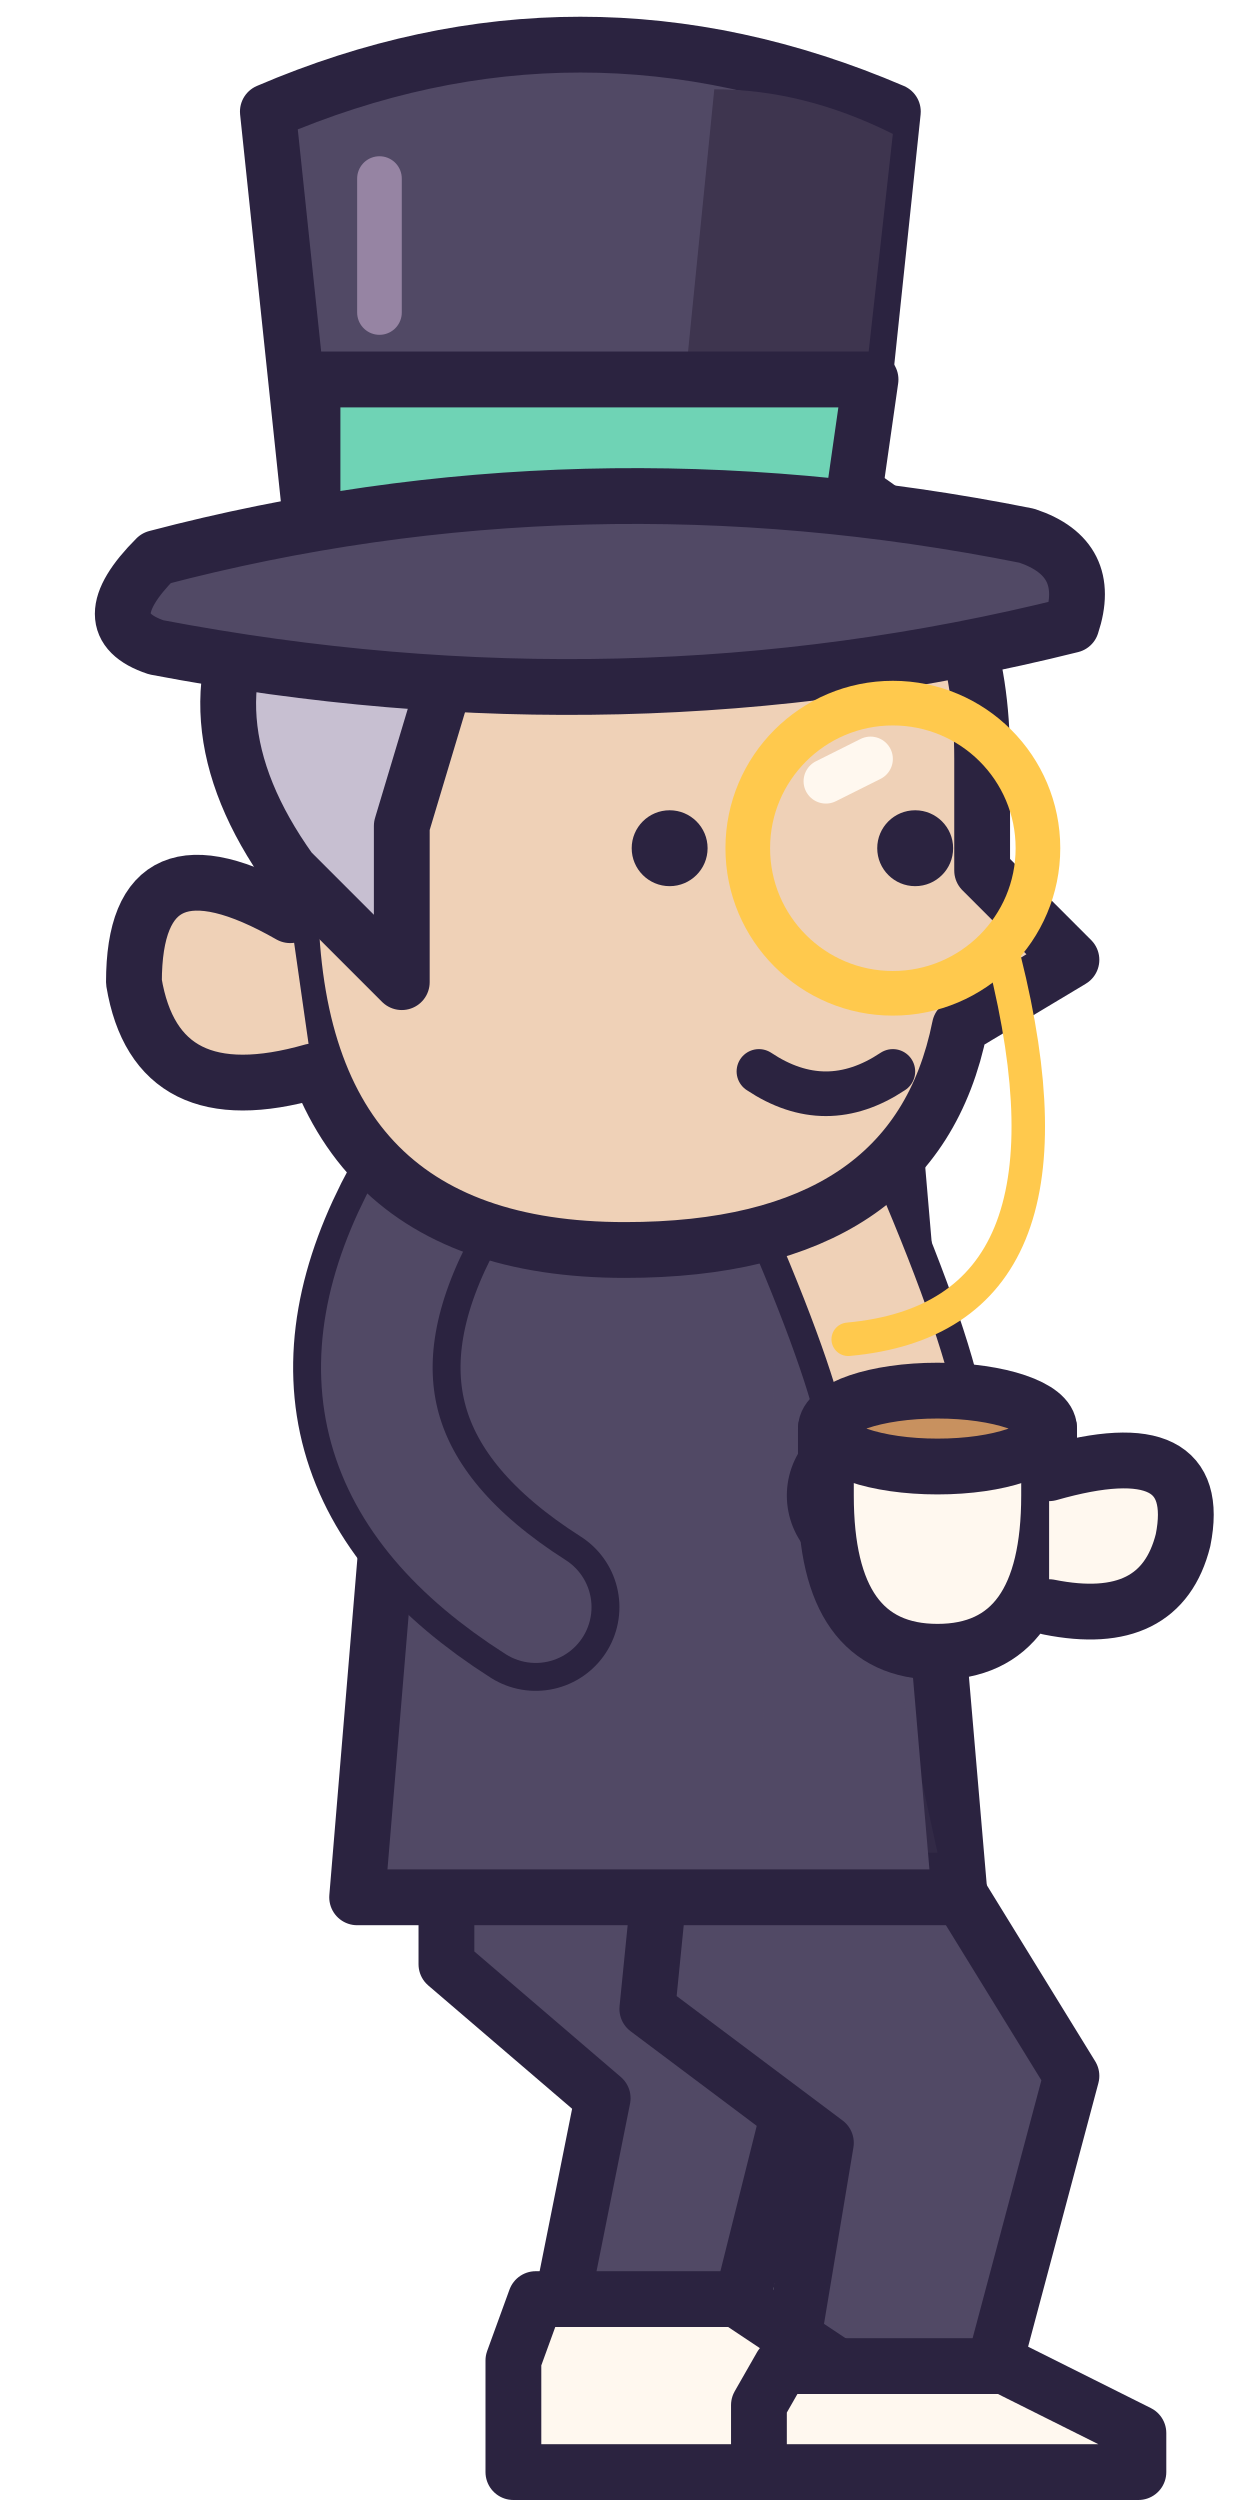
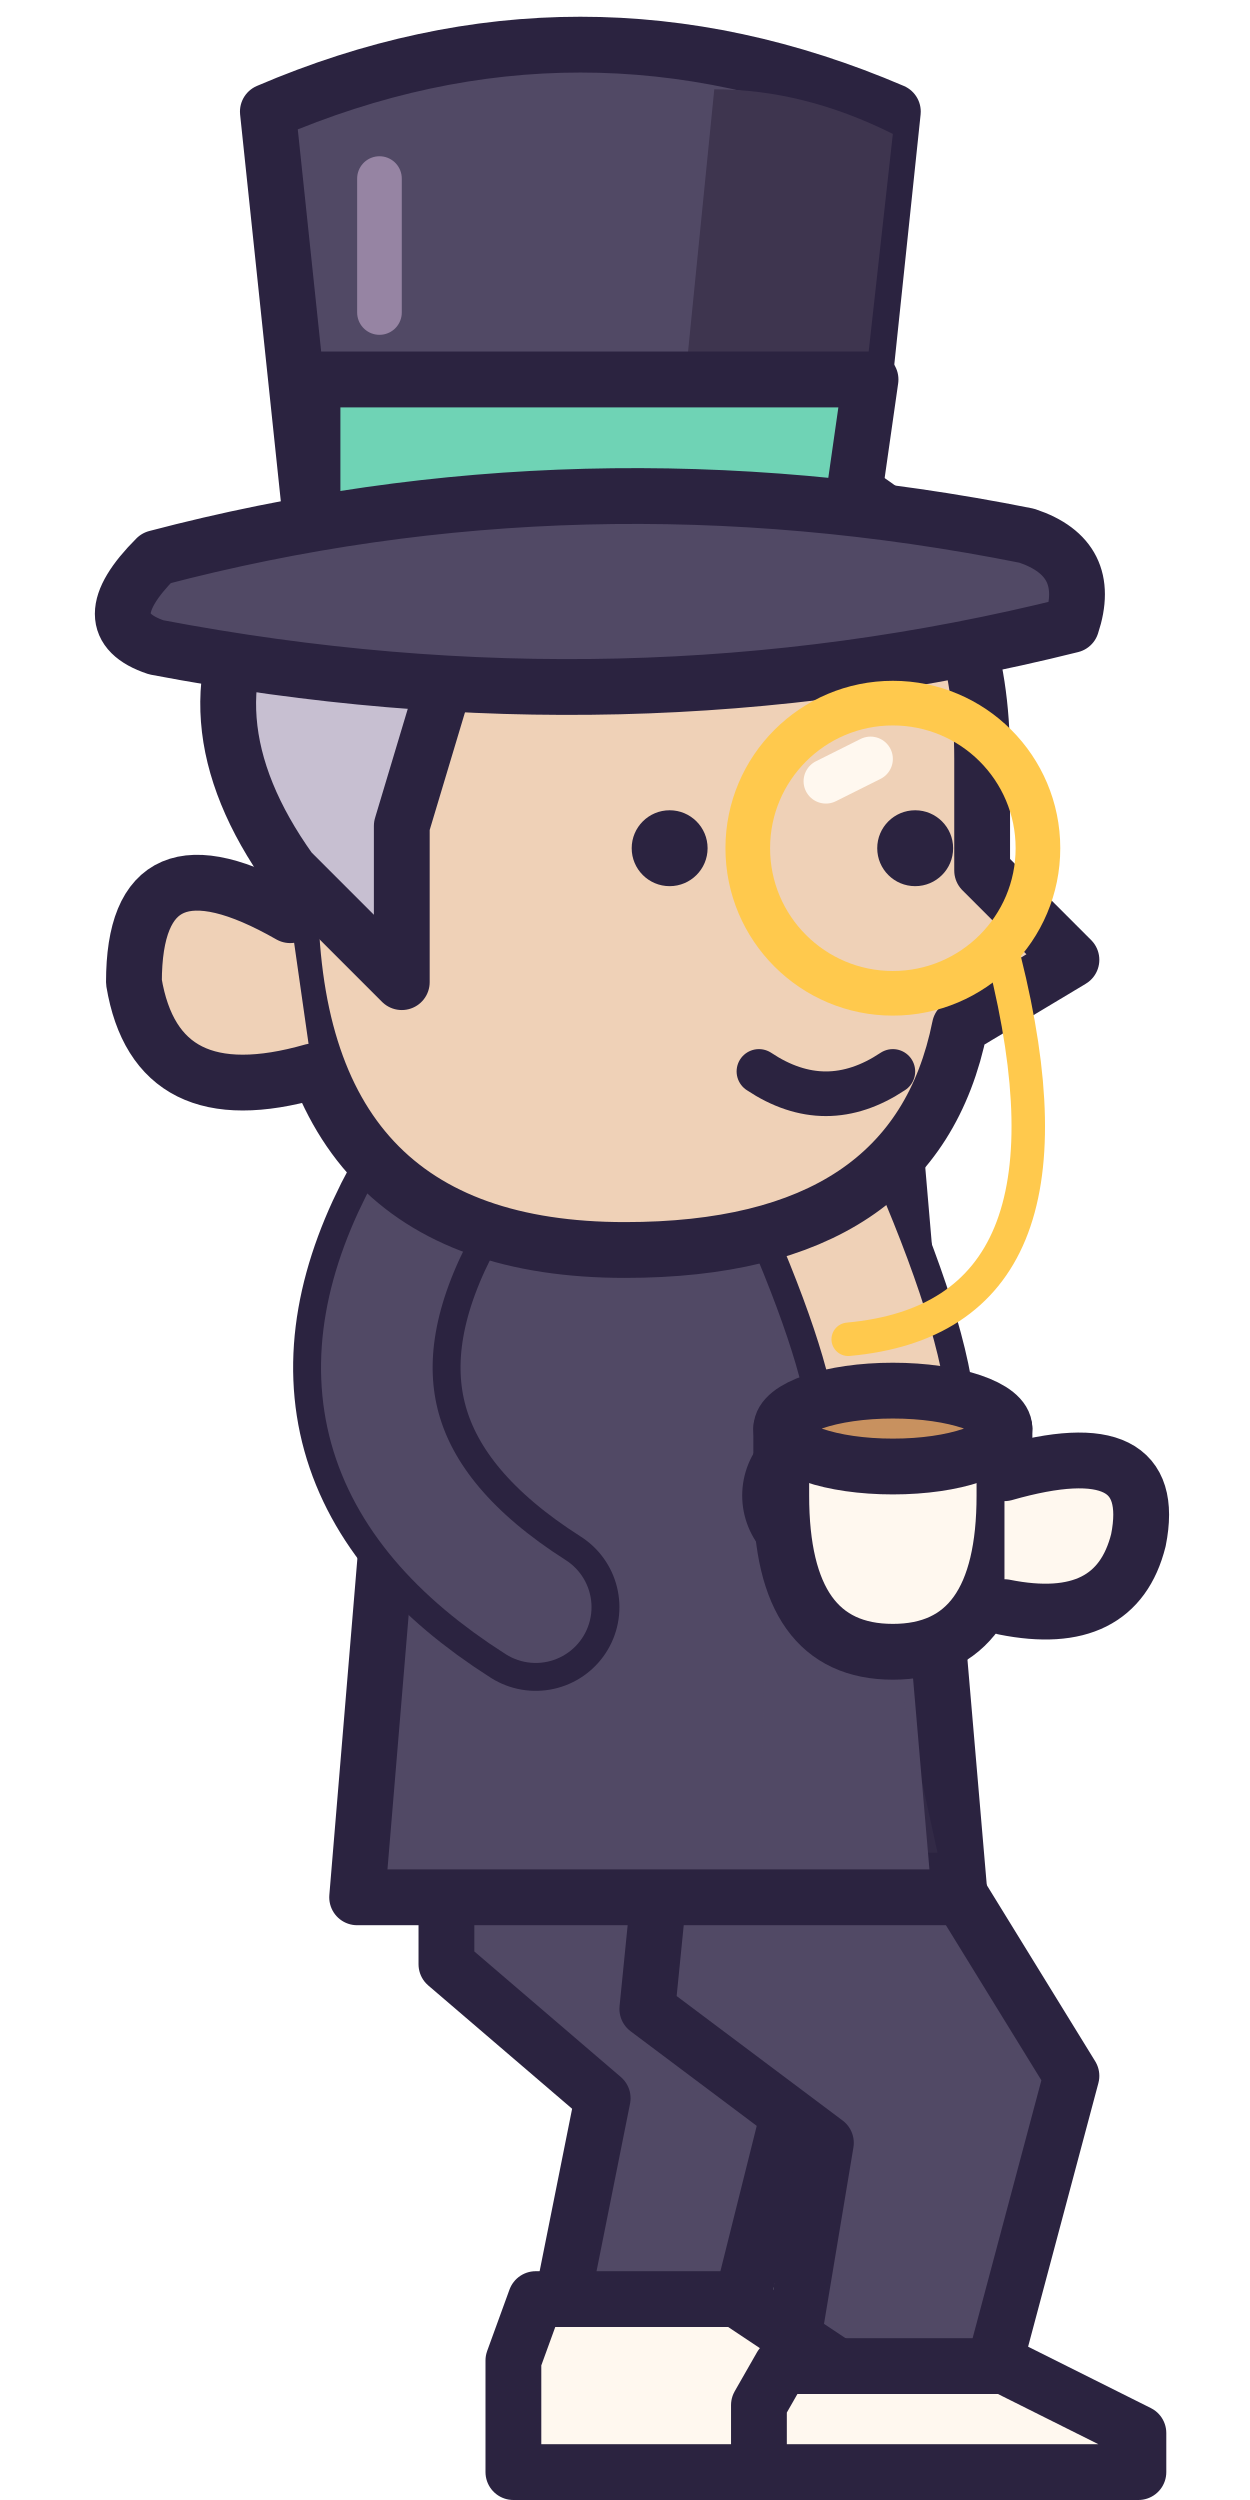
<svg xmlns="http://www.w3.org/2000/svg" width="56" height="112" viewBox="0 0 56 112">
  <g stroke="#2b2340" stroke-width="2.5" stroke-linecap="round" stroke-linejoin="round">
    <path d="M20 80h10l6 12-3 12h-8l2-10-7-6Z" fill="#514965" vector-effect="non-scaling-stroke" />
    <path d="M30 80h10l8 13-4 15h-9l2-12-8-6Z" fill="#514965" vector-effect="non-scaling-stroke" />
    <path d="M24 103h9l6 4v3.75H23v-5Z" fill="#fff8ef" vector-effect="non-scaling-stroke" />
    <path d="M35 106h10l6 3v1.75H34v-3Z" fill="#fff8ef" vector-effect="non-scaling-stroke" />
    <path d="M19 49q11-7 21 1l3 35H16Z" fill="#514965" vector-effect="non-scaling-stroke" />
    <path d="M35 51l7 32h-8Z" fill="#514965" stroke="none" opacity="0.18" vector-effect="non-scaling-stroke" />
    <path d="M24 44v7q5 4 10-1v-7" fill="#efd1b7" vector-effect="non-scaling-stroke" />
    <path d="M24 52l5 4 6-5" fill="none" stroke="#fff8ef" stroke-width="2" vector-effect="non-scaling-stroke" />
    <path d="M19 54Q13 65 24 72" fill="none" stroke="#2b2340" stroke-width="7.5" vector-effect="non-scaling-stroke" />
    <path d="M19 54Q13 65 24 72" fill="none" stroke="#514965" stroke-width="5" vector-effect="non-scaling-stroke" />
-     <path d="M37 54Q43 68 39 67" fill="none" stroke="#2b2340" stroke-width="7.5" vector-effect="non-scaling-stroke" />
-     <path d="M37 54Q43 68 39 67" fill="none" stroke="#efd1b7" stroke-width="5" vector-effect="non-scaling-stroke" />
+     <path d="M37 54Q43 68 37 67" fill="none" stroke="#2b2340" stroke-width="7.5" vector-effect="non-scaling-stroke" />
+     <path d="M37 54Q43 68 37 67" fill="none" stroke="#efd1b7" stroke-width="5" vector-effect="non-scaling-stroke" />
    <g transform="translate(0 0) rotate(0 28 35)">
      <path d="M13 32q0-12 16-12 15 0 15 14v5l4 4-5 3q-2 10-15 10-15 0-15-16Z" fill="#efd1b7" vector-effect="non-scaling-stroke" />
      <path d="M13 41q-7-4-7 3 1 6 8 4" fill="#efd1b7" vector-effect="non-scaling-stroke" />
      <path d="M13 39q-5-7-1-13l9 1-3 10v7Z" fill="#c7bfd1" vector-effect="non-scaling-stroke" />
      <circle cx="30" cy="38" r="1.7" fill="#2b2340" stroke="none" vector-effect="non-scaling-stroke" />
      <circle cx="41" cy="38" r="1.7" fill="#2b2340" stroke="none" vector-effect="non-scaling-stroke" />
      <path d="M34 48q3 2 6 0" fill="none" stroke="#2b2340" stroke-width="2" vector-effect="non-scaling-stroke" />
      <path d="M14 24 12 5q14-6 28 0l-2 19" fill="#514965" vector-effect="non-scaling-stroke" />
      <path d="M32 4q4 0 8 2l-2 18h-8Z" fill="#3e354f" stroke="none" vector-effect="non-scaling-stroke" />
      <path d="M14 17h25l-1 7H14Z" fill="#6fd3b5" vector-effect="non-scaling-stroke" />
      <path d="M7 25q19-5 39-1 3 1 2 4-20 5-41 1-3-1 0-4Z" fill="#514965" vector-effect="non-scaling-stroke" />
      <path d="M17 8v6" fill="none" stroke="#9684a3" stroke-width="2" vector-effect="non-scaling-stroke" />
      <circle cx="40" cy="38" r="6.5" fill="none" stroke="#ffc94d" stroke-width="2" vector-effect="non-scaling-stroke" />
      <path d="M45 43q4 16-7 17" fill="none" stroke="#ffc94d" stroke-width="1.5" vector-effect="non-scaling-stroke" />
      <path d="m37 35 2-1" fill="none" stroke="#fff8ef" stroke-width="2" vector-effect="non-scaling-stroke" />
    </g>
-     <path d="M37 64h10v3q0 7-5 7t-5-7Z" fill="#fff8ef" vector-effect="non-scaling-stroke" />
-     <path d="M47 66q7-2 6 3-1 4-6 3" fill="#fff8ef" vector-effect="non-scaling-stroke" />
-     <ellipse cx="42" cy="64" rx="5" ry="1.7" fill="#c8915f" vector-effect="non-scaling-stroke" />
+     <path d="M35 64h10v3q0 7-5 7t-5-7Z" fill="#fff8ef" vector-effect="non-scaling-stroke" />
+     <path d="M45 66q7-2 6 3-1 4-6 3" fill="#fff8ef" vector-effect="non-scaling-stroke" />
+     <ellipse cx="40" cy="64" rx="5" ry="1.7" fill="#c8915f" vector-effect="non-scaling-stroke" />
  </g>
</svg>
